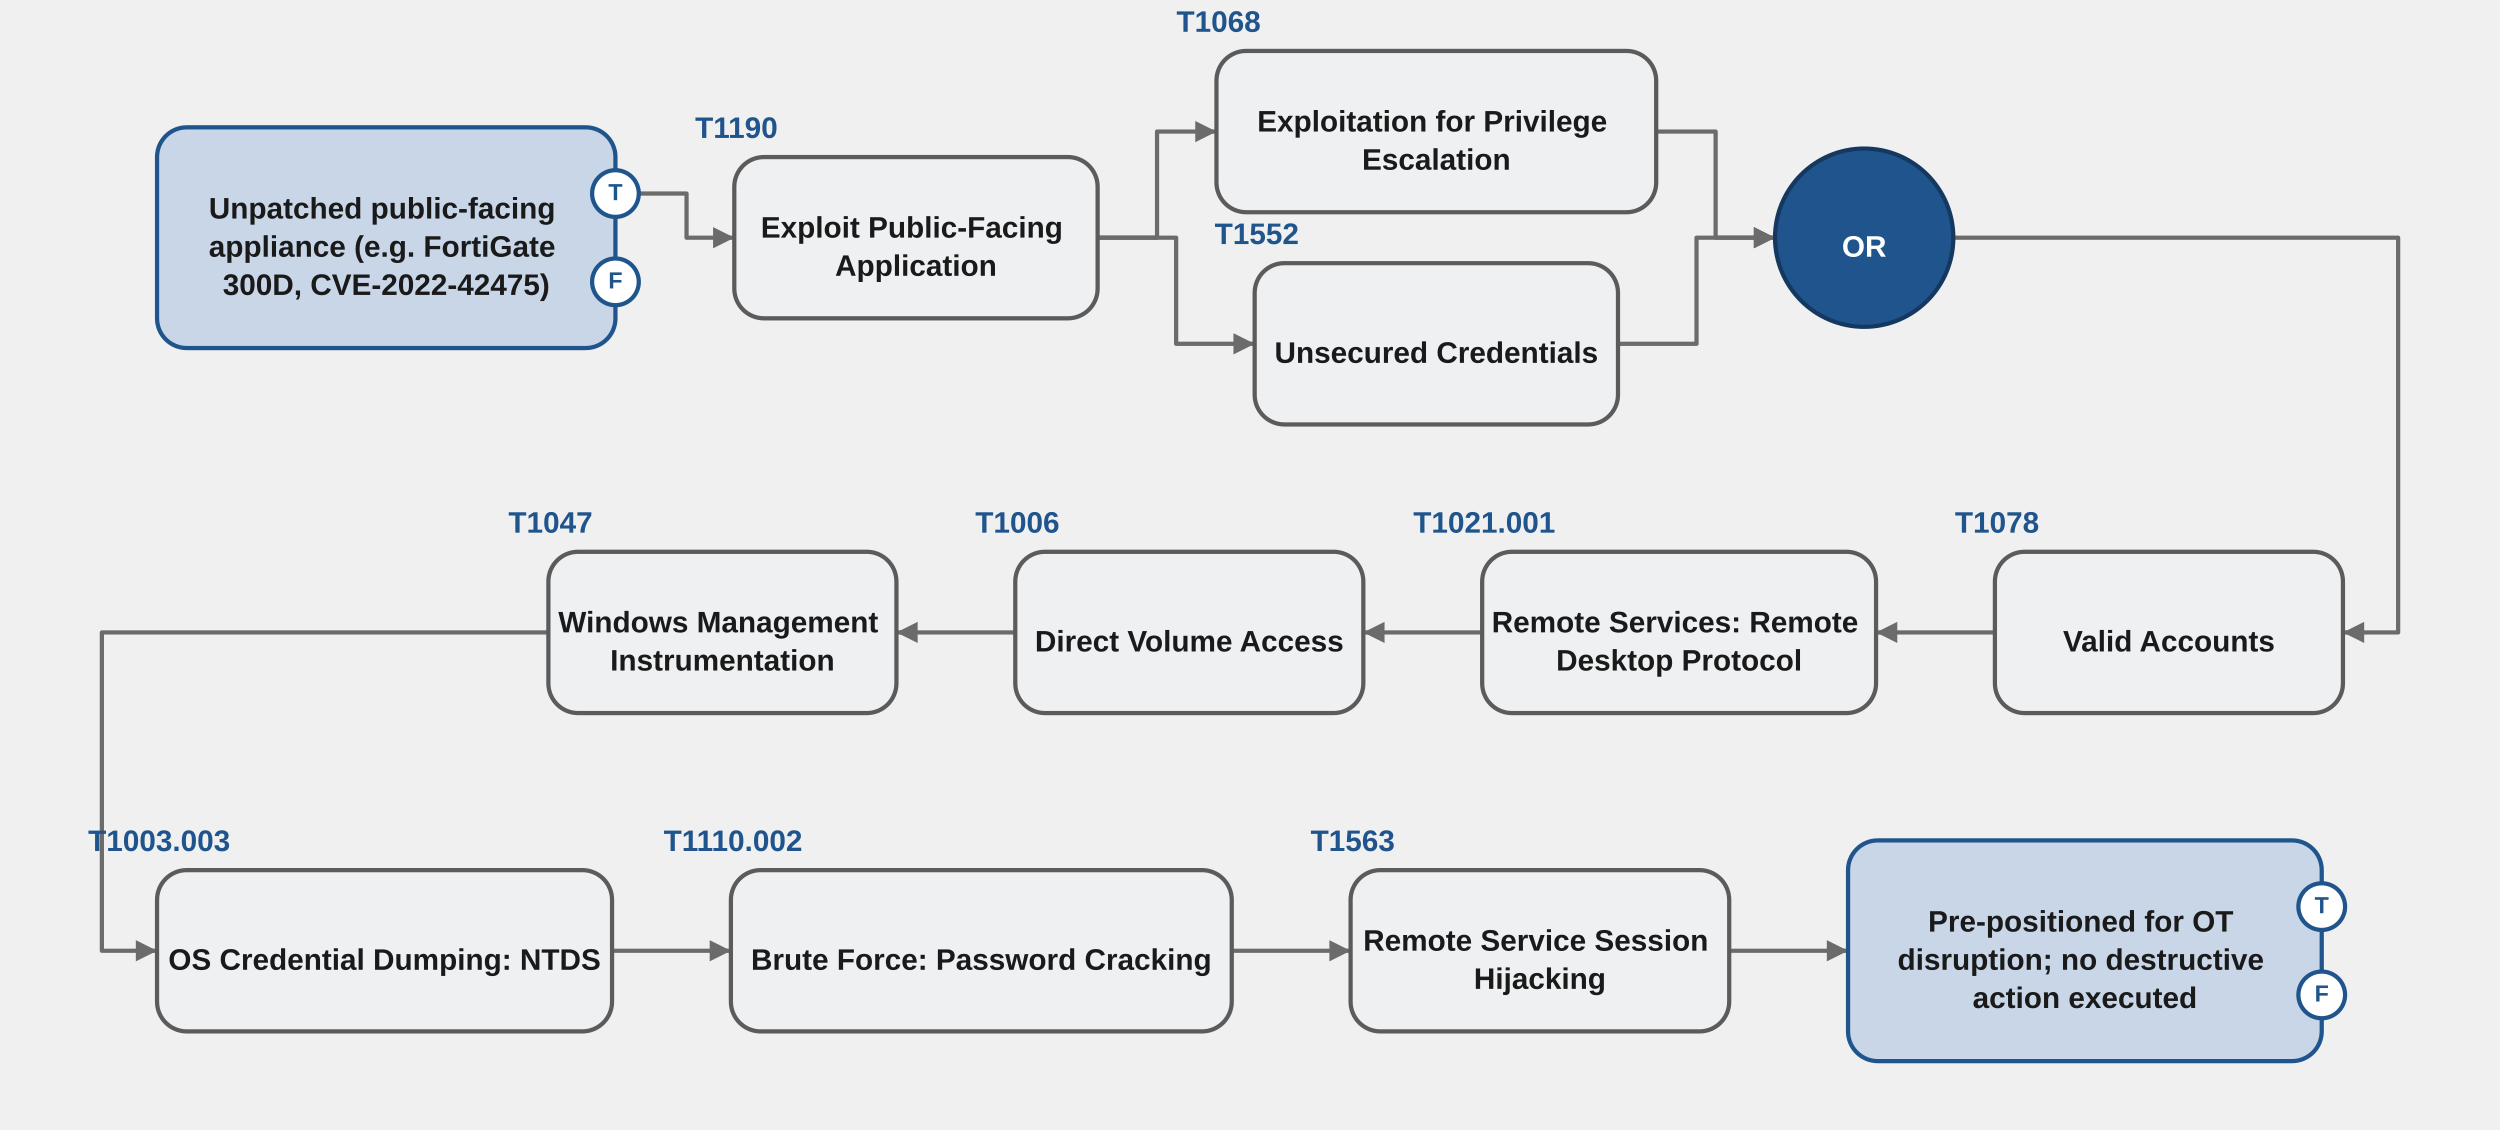
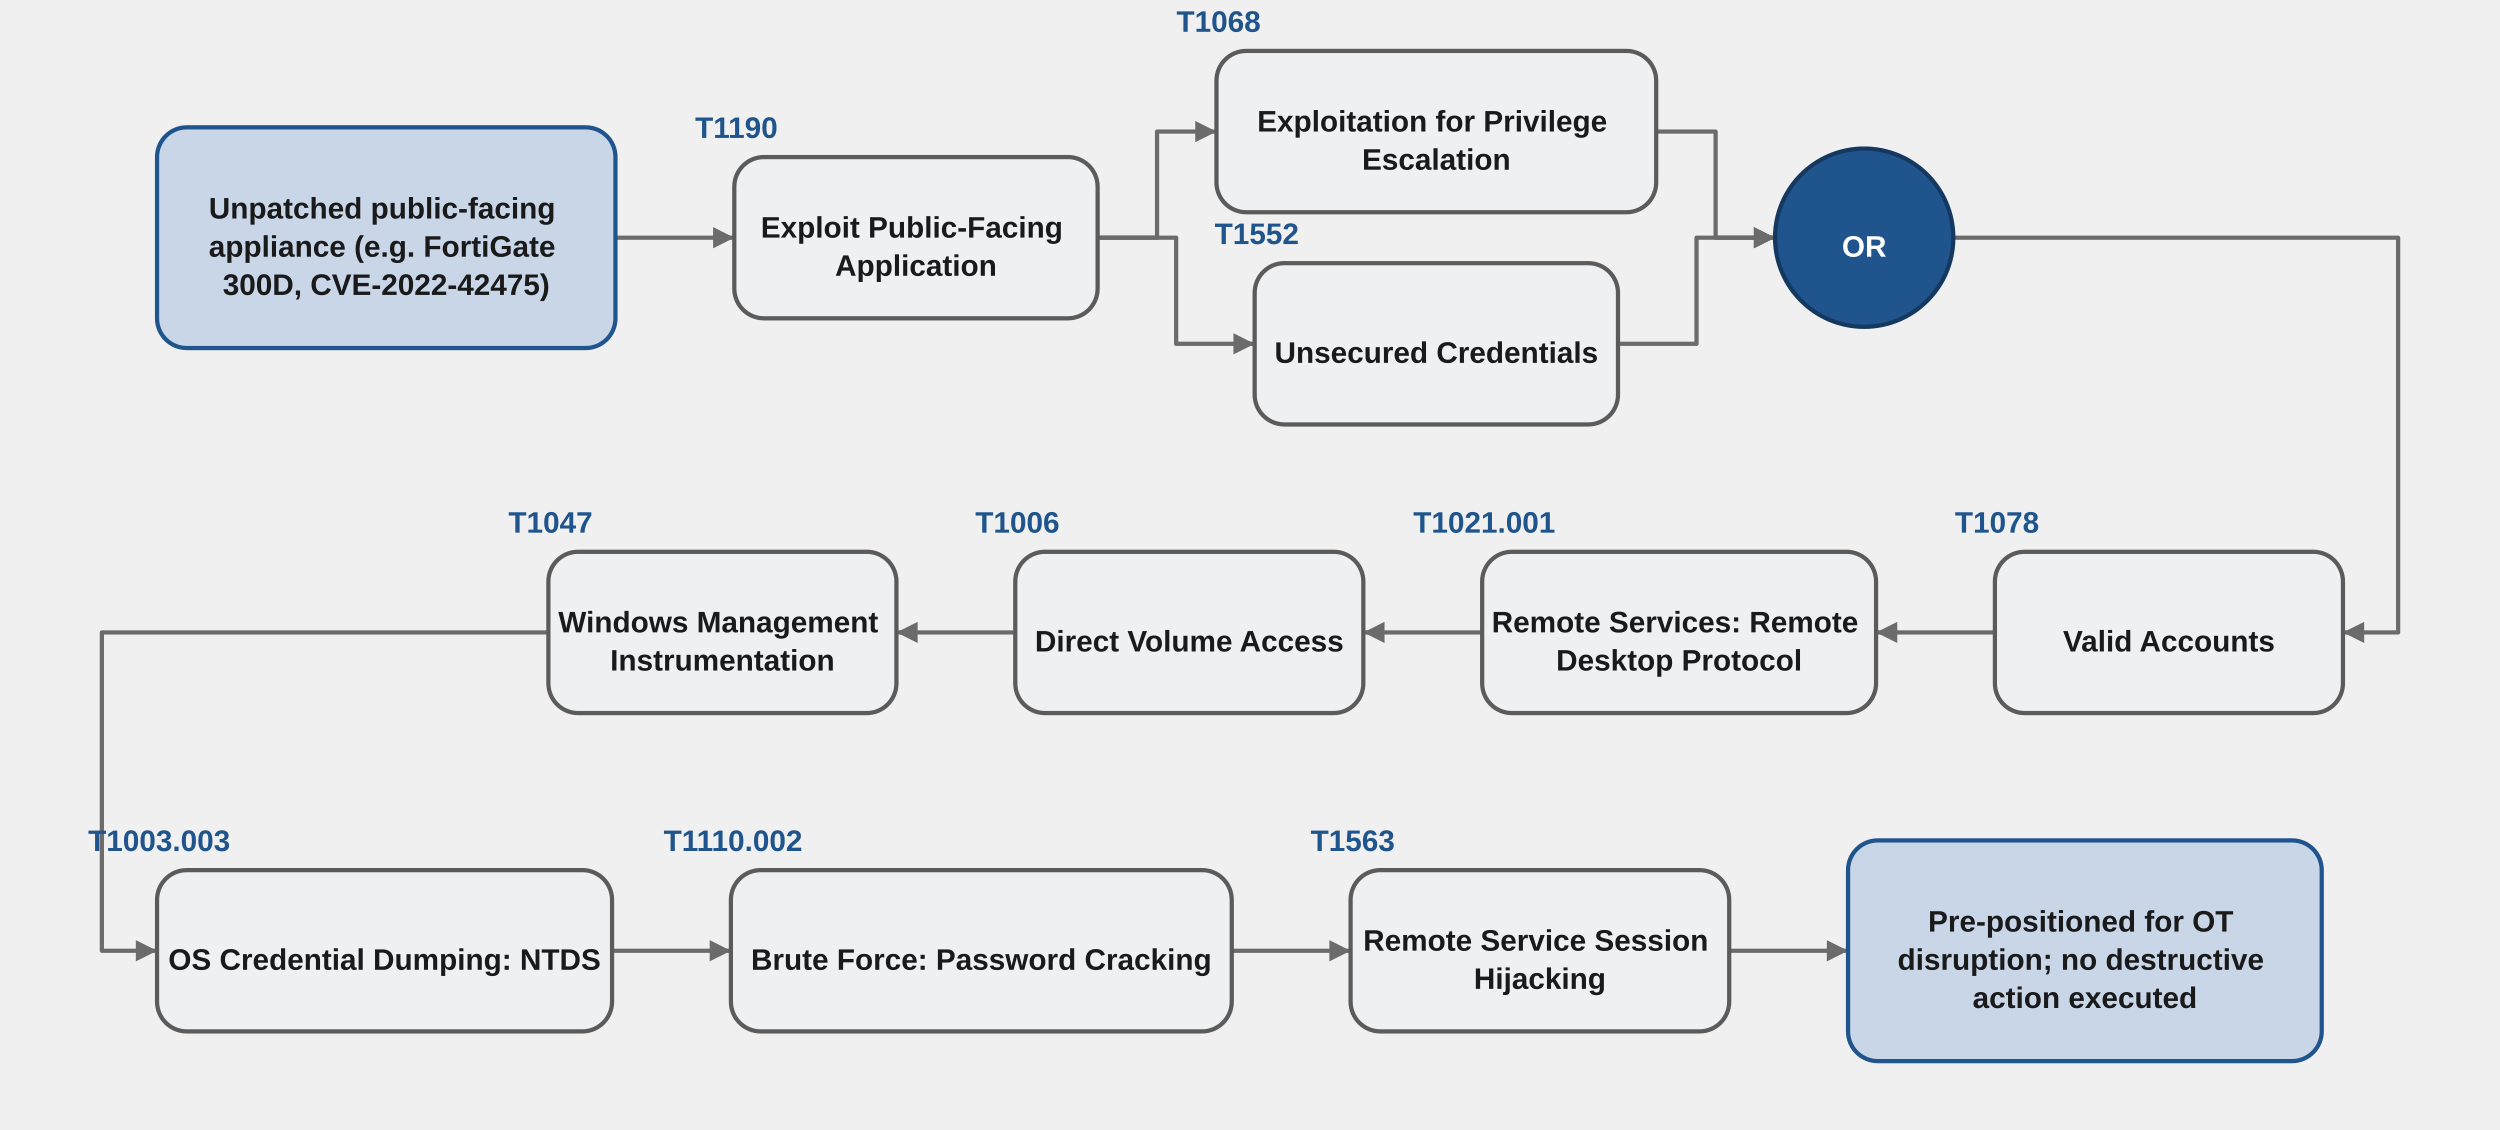
<svg xmlns="http://www.w3.org/2000/svg" data-v-4a541c10="" class="diagram-svg" viewBox="0 0 1178 532" preserveAspectRatio="xMinYMin meet">
-   <path data-v-4a541c10="" d="M 301 91.2 L 323.5 91.2 L 323.5 112 L 346 112" fill="none" stroke="#6b6b6b" stroke-width="2" stroke-linecap="round" stroke-linejoin="round" />
+   <path data-v-4a541c10="" d="M 290 112 L 346 112" fill="none" stroke="#6b6b6b" stroke-width="2" stroke-linecap="round" stroke-linejoin="round" />
  <path data-v-4a541c10="" d="M 517.2 112 L 545.2 112 L 545.2 62 L 573.2 62" fill="none" stroke="#6b6b6b" stroke-width="2" stroke-linecap="round" stroke-linejoin="round" />
  <path data-v-4a541c10="" d="M 517.2 112 L 554.2 112 L 554.2 162 L 591.2 162" fill="none" stroke="#6b6b6b" stroke-width="2" stroke-linecap="round" stroke-linejoin="round" />
  <path data-v-4a541c10="" d="M 780.4 62 L 808.4 62 L 808.4 112 L 836.4 112" fill="none" stroke="#6b6b6b" stroke-width="2" stroke-linecap="round" stroke-linejoin="round" />
  <path data-v-4a541c10="" d="M 762.4 162 L 799.4 162 L 799.4 112 L 836.4 112" fill="none" stroke="#6b6b6b" stroke-width="2" stroke-linecap="round" stroke-linejoin="round" />
  <path data-v-4a541c10="" d="M 920.4 112 L 1130 112 L 1130 298 L 1104 298" fill="none" stroke="#6b6b6b" stroke-width="2" stroke-linecap="round" stroke-linejoin="round" />
  <path data-v-4a541c10="" d="M 940 298 L 884 298" fill="none" stroke="#6b6b6b" stroke-width="2" stroke-linecap="round" stroke-linejoin="round" />
  <path data-v-4a541c10="" d="M 698.4 298 L 642.4 298" fill="none" stroke="#6b6b6b" stroke-width="2" stroke-linecap="round" stroke-linejoin="round" />
  <path data-v-4a541c10="" d="M 478.4 298 L 422.4 298" fill="none" stroke="#6b6b6b" stroke-width="2" stroke-linecap="round" stroke-linejoin="round" />
  <path data-v-4a541c10="" d="M 258.4 298 L 48 298 L 48 448 L 74 448" fill="none" stroke="#6b6b6b" stroke-width="2" stroke-linecap="round" stroke-linejoin="round" />
  <path data-v-4a541c10="" d="M 288.4 448 L 344.4 448" fill="none" stroke="#6b6b6b" stroke-width="2" stroke-linecap="round" stroke-linejoin="round" />
  <path data-v-4a541c10="" d="M 580.4 448 L 636.4 448" fill="none" stroke="#6b6b6b" stroke-width="2" stroke-linecap="round" stroke-linejoin="round" />
  <path data-v-4a541c10="" d="M 814.8 448 L 870.8 448" fill="none" stroke="#6b6b6b" stroke-width="2" stroke-linecap="round" stroke-linejoin="round" />
  <polygon data-v-4a541c10="" points="346,112 336,117 336,107" fill="#6b6b6b" />
  <polygon data-v-4a541c10="" points="573.2,62 563.2,67 563.2,57" fill="#6b6b6b" />
  <polygon data-v-4a541c10="" points="591.2,162 581.2,167 581.2,157" fill="#6b6b6b" />
  <polygon data-v-4a541c10="" points="836.4,112 826.4,117 826.4,107" fill="#6b6b6b" />
  <polygon data-v-4a541c10="" points="836.4,112 826.4,117 826.4,107" fill="#6b6b6b" />
  <polygon data-v-4a541c10="" points="1104,298 1114,293 1114,303" fill="#6b6b6b" />
  <polygon data-v-4a541c10="" points="884,298 894,293 894,303" fill="#6b6b6b" />
  <polygon data-v-4a541c10="" points="642.4,298 652.4,293 652.4,303" fill="#6b6b6b" />
  <polygon data-v-4a541c10="" points="422.4,298 432.4,293 432.4,303" fill="#6b6b6b" />
  <polygon data-v-4a541c10="" points="74,448 64,453 64,443" fill="#6b6b6b" />
  <polygon data-v-4a541c10="" points="344.4,448 334.4,453 334.4,443" fill="#6b6b6b" />
  <polygon data-v-4a541c10="" points="636.4,448 626.4,453 626.4,443" fill="#6b6b6b" />
  <polygon data-v-4a541c10="" points="870.8,448 860.8,453 860.8,443" fill="#6b6b6b" />
  <g data-v-4a541c10="" transform="translate(74, 60)">
    <rect data-v-4a541c10="" width="216" height="104" rx="14" ry="14" fill="#c8d6e8" stroke="#1f548c" stroke-width="2" />
    <text data-v-4a541c10="" x="108" y="39" text-anchor="middle" fill="#1a1a1a" font-family="Arial, Helvetica, sans-serif" font-size="14" font-weight="600" dominant-baseline="middle" pointer-events="none">
      <tspan data-v-4a541c10="" x="108" dy="0">Unpatched public-facing</tspan>
      <tspan data-v-4a541c10="" x="108" dy="18">appliance (e.g. FortiGate</tspan>
      <tspan data-v-4a541c10="" x="108" dy="18">300D, CVE-2022-42475)</tspan>
    </text>
-     <circle data-v-4a541c10="" cx="216" cy="31.2" r="11" fill="#FFFFFF" stroke="#1f548c" stroke-width="2" />
-     <circle data-v-4a541c10="" cx="216" cy="72.8" r="11" fill="#FFFFFF" stroke="#1f548c" stroke-width="2" />
-     <text data-v-4a541c10="" x="216" y="31.2" text-anchor="middle" dominant-baseline="middle" fill="#1f548c" font-family="Arial, Helvetica, sans-serif" font-size="11" font-weight="700" pointer-events="none"> T </text>
-     <text data-v-4a541c10="" x="216" y="72.8" text-anchor="middle" dominant-baseline="middle" fill="#1f548c" font-family="Arial, Helvetica, sans-serif" font-size="11" font-weight="700" pointer-events="none"> F </text>
  </g>
  <g data-v-4a541c10="" transform="translate(346, 74)">
    <rect data-v-4a541c10="" width="171.2" height="76" rx="14" ry="14" fill="#eef0f2" stroke="#5b5b5b" stroke-width="2" />
    <text data-v-4a541c10="" x="85.6" y="34" text-anchor="middle" fill="#1a1a1a" font-family="Arial, Helvetica, sans-serif" font-size="14" font-weight="600" dominant-baseline="middle" pointer-events="none">
      <tspan data-v-4a541c10="" x="85.6" dy="0">Exploit Public-Facing</tspan>
      <tspan data-v-4a541c10="" x="85.6" dy="18">Application</tspan>
    </text>
    <text x="1.0" y="-9" text-anchor="middle" fill="#1f548c" font-family="Arial, Helvetica, sans-serif" font-size="14" font-weight="700" pointer-events="none">T1190</text>
  </g>
  <g data-v-4a541c10="" transform="translate(573.2, 24)">
    <rect data-v-4a541c10="" width="207.2" height="76" rx="14" ry="14" fill="#eef0f2" stroke="#5b5b5b" stroke-width="2" />
    <text data-v-4a541c10="" x="103.6" y="34" text-anchor="middle" fill="#1a1a1a" font-family="Arial, Helvetica, sans-serif" font-size="14" font-weight="600" dominant-baseline="middle" pointer-events="none">
      <tspan data-v-4a541c10="" x="103.6" dy="0">Exploitation for Privilege</tspan>
      <tspan data-v-4a541c10="" x="103.6" dy="18">Escalation</tspan>
    </text>
    <text x="1.0" y="-9" text-anchor="middle" fill="#1f548c" font-family="Arial, Helvetica, sans-serif" font-size="14" font-weight="700" pointer-events="none">T1068</text>
  </g>
  <g data-v-4a541c10="" transform="translate(591.2, 124)">
    <rect data-v-4a541c10="" width="171.2" height="76" rx="14" ry="14" fill="#eef0f2" stroke="#5b5b5b" stroke-width="2" />
    <text data-v-4a541c10="" x="85.6" y="43" text-anchor="middle" fill="#1a1a1a" font-family="Arial, Helvetica, sans-serif" font-size="14" font-weight="600" dominant-baseline="middle" pointer-events="none">
      <tspan data-v-4a541c10="" x="85.6" dy="0">Unsecured Credentials</tspan>
    </text>
    <text x="1.0" y="-9" text-anchor="middle" fill="#1f548c" font-family="Arial, Helvetica, sans-serif" font-size="14" font-weight="700" pointer-events="none">T1552</text>
  </g>
  <g data-v-4a541c10="" transform="translate(836.4, 70)">
    <ellipse data-v-4a541c10="" cx="42" cy="42" rx="42" ry="42" fill="#1f548c" stroke="#14385f" stroke-width="2" />
    <text data-v-4a541c10="" x="42" y="47" text-anchor="middle" fill="#FFFFFF" font-family="Arial, Helvetica, sans-serif" font-size="14" font-weight="600" dominant-baseline="middle" pointer-events="none">
      <tspan data-v-4a541c10="" x="42" dy="0">OR</tspan>
    </text>
  </g>
  <g data-v-4a541c10="" transform="translate(940, 260)">
    <rect data-v-4a541c10="" width="164" height="76" rx="14" ry="14" fill="#eef0f2" stroke="#5b5b5b" stroke-width="2" />
    <text data-v-4a541c10="" x="82" y="43" text-anchor="middle" fill="#1a1a1a" font-family="Arial, Helvetica, sans-serif" font-size="14" font-weight="600" dominant-baseline="middle" pointer-events="none">
      <tspan data-v-4a541c10="" x="82" dy="0">Valid Accounts</tspan>
    </text>
    <text x="1.0" y="-9" text-anchor="middle" fill="#1f548c" font-family="Arial, Helvetica, sans-serif" font-size="14" font-weight="700" pointer-events="none">T1078</text>
  </g>
  <g data-v-4a541c10="" transform="translate(698.4, 260)">
    <rect data-v-4a541c10="" width="185.6" height="76" rx="14" ry="14" fill="#eef0f2" stroke="#5b5b5b" stroke-width="2" />
    <text data-v-4a541c10="" x="92.8" y="34" text-anchor="middle" fill="#1a1a1a" font-family="Arial, Helvetica, sans-serif" font-size="14" font-weight="600" dominant-baseline="middle" pointer-events="none">
      <tspan data-v-4a541c10="" x="92.8" dy="0">Remote Services: Remote</tspan>
      <tspan data-v-4a541c10="" x="92.8" dy="18">Desktop Protocol</tspan>
    </text>
    <text x="1.0" y="-9" text-anchor="middle" fill="#1f548c" font-family="Arial, Helvetica, sans-serif" font-size="14" font-weight="700" pointer-events="none">T1021.001</text>
  </g>
  <g data-v-4a541c10="" transform="translate(478.4, 260)">
    <rect data-v-4a541c10="" width="164" height="76" rx="14" ry="14" fill="#eef0f2" stroke="#5b5b5b" stroke-width="2" />
    <text data-v-4a541c10="" x="82" y="43" text-anchor="middle" fill="#1a1a1a" font-family="Arial, Helvetica, sans-serif" font-size="14" font-weight="600" dominant-baseline="middle" pointer-events="none">
      <tspan data-v-4a541c10="" x="82" dy="0">Direct Volume Access</tspan>
    </text>
    <text x="1.0" y="-9" text-anchor="middle" fill="#1f548c" font-family="Arial, Helvetica, sans-serif" font-size="14" font-weight="700" pointer-events="none">T1006</text>
  </g>
  <g data-v-4a541c10="" transform="translate(258.4, 260)">
    <rect data-v-4a541c10="" width="164" height="76" rx="14" ry="14" fill="#eef0f2" stroke="#5b5b5b" stroke-width="2" />
    <text data-v-4a541c10="" x="82" y="34" text-anchor="middle" fill="#1a1a1a" font-family="Arial, Helvetica, sans-serif" font-size="14" font-weight="600" dominant-baseline="middle" pointer-events="none">
      <tspan data-v-4a541c10="" x="82" dy="0">Windows Management</tspan>
      <tspan data-v-4a541c10="" x="82" dy="18">Instrumentation</tspan>
    </text>
    <text x="1.0" y="-9" text-anchor="middle" fill="#1f548c" font-family="Arial, Helvetica, sans-serif" font-size="14" font-weight="700" pointer-events="none">T1047</text>
  </g>
  <g data-v-4a541c10="" transform="translate(74, 410)">
    <rect data-v-4a541c10="" width="214.4" height="76" rx="14" ry="14" fill="#eef0f2" stroke="#5b5b5b" stroke-width="2" />
    <text data-v-4a541c10="" x="107.2" y="43" text-anchor="middle" fill="#1a1a1a" font-family="Arial, Helvetica, sans-serif" font-size="14" font-weight="600" dominant-baseline="middle" pointer-events="none">
      <tspan data-v-4a541c10="" x="107.2" dy="0">OS Credential Dumping: NTDS</tspan>
    </text>
    <text x="1.0" y="-9" text-anchor="middle" fill="#1f548c" font-family="Arial, Helvetica, sans-serif" font-size="14" font-weight="700" pointer-events="none">T1003.003</text>
  </g>
  <g data-v-4a541c10="" transform="translate(344.4, 410)">
    <rect data-v-4a541c10="" width="236" height="76" rx="14" ry="14" fill="#eef0f2" stroke="#5b5b5b" stroke-width="2" />
    <text data-v-4a541c10="" x="118" y="43" text-anchor="middle" fill="#1a1a1a" font-family="Arial, Helvetica, sans-serif" font-size="14" font-weight="600" dominant-baseline="middle" pointer-events="none">
      <tspan data-v-4a541c10="" x="118" dy="0">Brute Force: Password Cracking</tspan>
    </text>
    <text x="1.0" y="-9" text-anchor="middle" fill="#1f548c" font-family="Arial, Helvetica, sans-serif" font-size="14" font-weight="700" pointer-events="none">T1110.002</text>
  </g>
  <g data-v-4a541c10="" transform="translate(636.4, 410)">
    <rect data-v-4a541c10="" width="178.4" height="76" rx="14" ry="14" fill="#eef0f2" stroke="#5b5b5b" stroke-width="2" />
    <text data-v-4a541c10="" x="89.2" y="34" text-anchor="middle" fill="#1a1a1a" font-family="Arial, Helvetica, sans-serif" font-size="14" font-weight="600" dominant-baseline="middle" pointer-events="none">
      <tspan data-v-4a541c10="" x="89.2" dy="0">Remote Service Session</tspan>
      <tspan data-v-4a541c10="" x="89.2" dy="18">Hijacking</tspan>
    </text>
    <text x="1.0" y="-9" text-anchor="middle" fill="#1f548c" font-family="Arial, Helvetica, sans-serif" font-size="14" font-weight="700" pointer-events="none">T1563</text>
  </g>
  <g data-v-4a541c10="" transform="translate(870.8, 396)">
    <rect data-v-4a541c10="" width="223.2" height="104" rx="14" ry="14" fill="#c8d6e8" stroke="#1f548c" stroke-width="2" />
    <text data-v-4a541c10="" x="111.6" y="39" text-anchor="middle" fill="#1a1a1a" font-family="Arial, Helvetica, sans-serif" font-size="14" font-weight="600" dominant-baseline="middle" pointer-events="none">
      <tspan data-v-4a541c10="" x="111.6" dy="0">Pre-positioned for OT</tspan>
      <tspan data-v-4a541c10="" x="111.6" dy="18">disruption; no destructive</tspan>
      <tspan data-v-4a541c10="" x="111.6" dy="18">action executed</tspan>
    </text>
-     <circle data-v-4a541c10="" cx="223.2" cy="31.2" r="11" fill="#FFFFFF" stroke="#1f548c" stroke-width="2" />
-     <circle data-v-4a541c10="" cx="223.2" cy="72.8" r="11" fill="#FFFFFF" stroke="#1f548c" stroke-width="2" />
-     <text data-v-4a541c10="" x="223.2" y="31.2" text-anchor="middle" dominant-baseline="middle" fill="#1f548c" font-family="Arial, Helvetica, sans-serif" font-size="11" font-weight="700" pointer-events="none"> T </text>
-     <text data-v-4a541c10="" x="223.2" y="72.8" text-anchor="middle" dominant-baseline="middle" fill="#1f548c" font-family="Arial, Helvetica, sans-serif" font-size="11" font-weight="700" pointer-events="none"> F </text>
  </g>
</svg>
